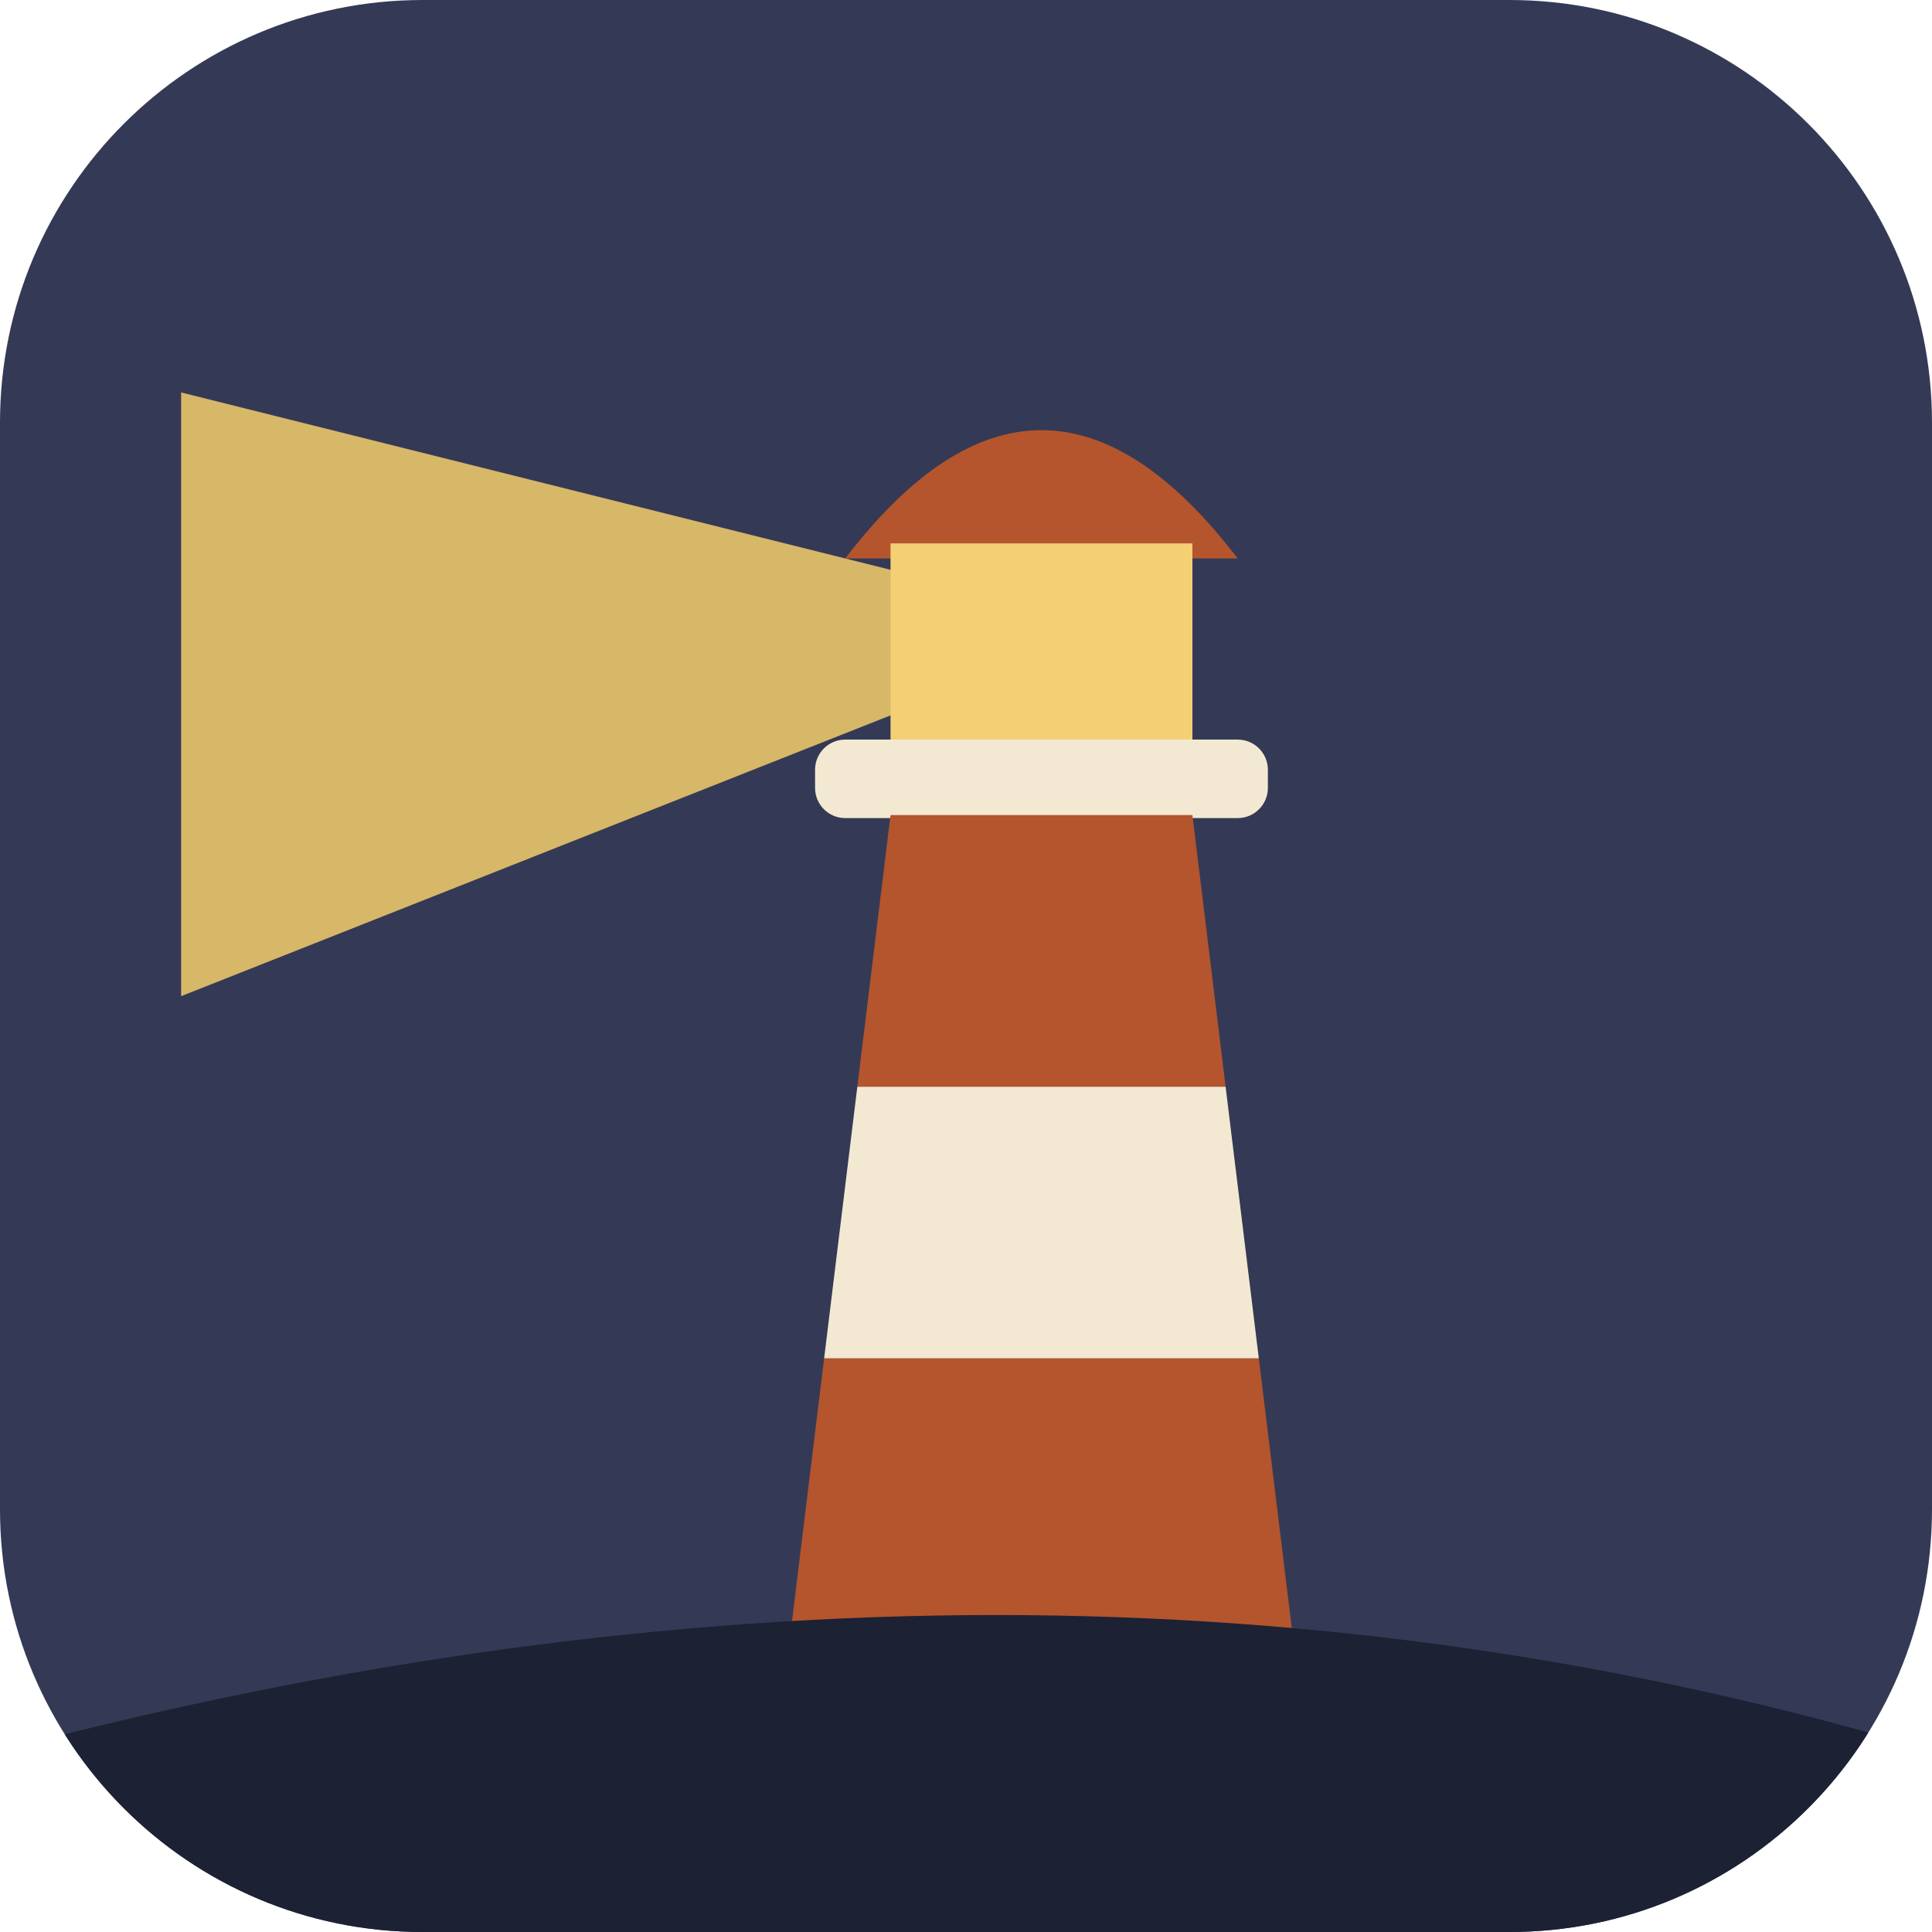
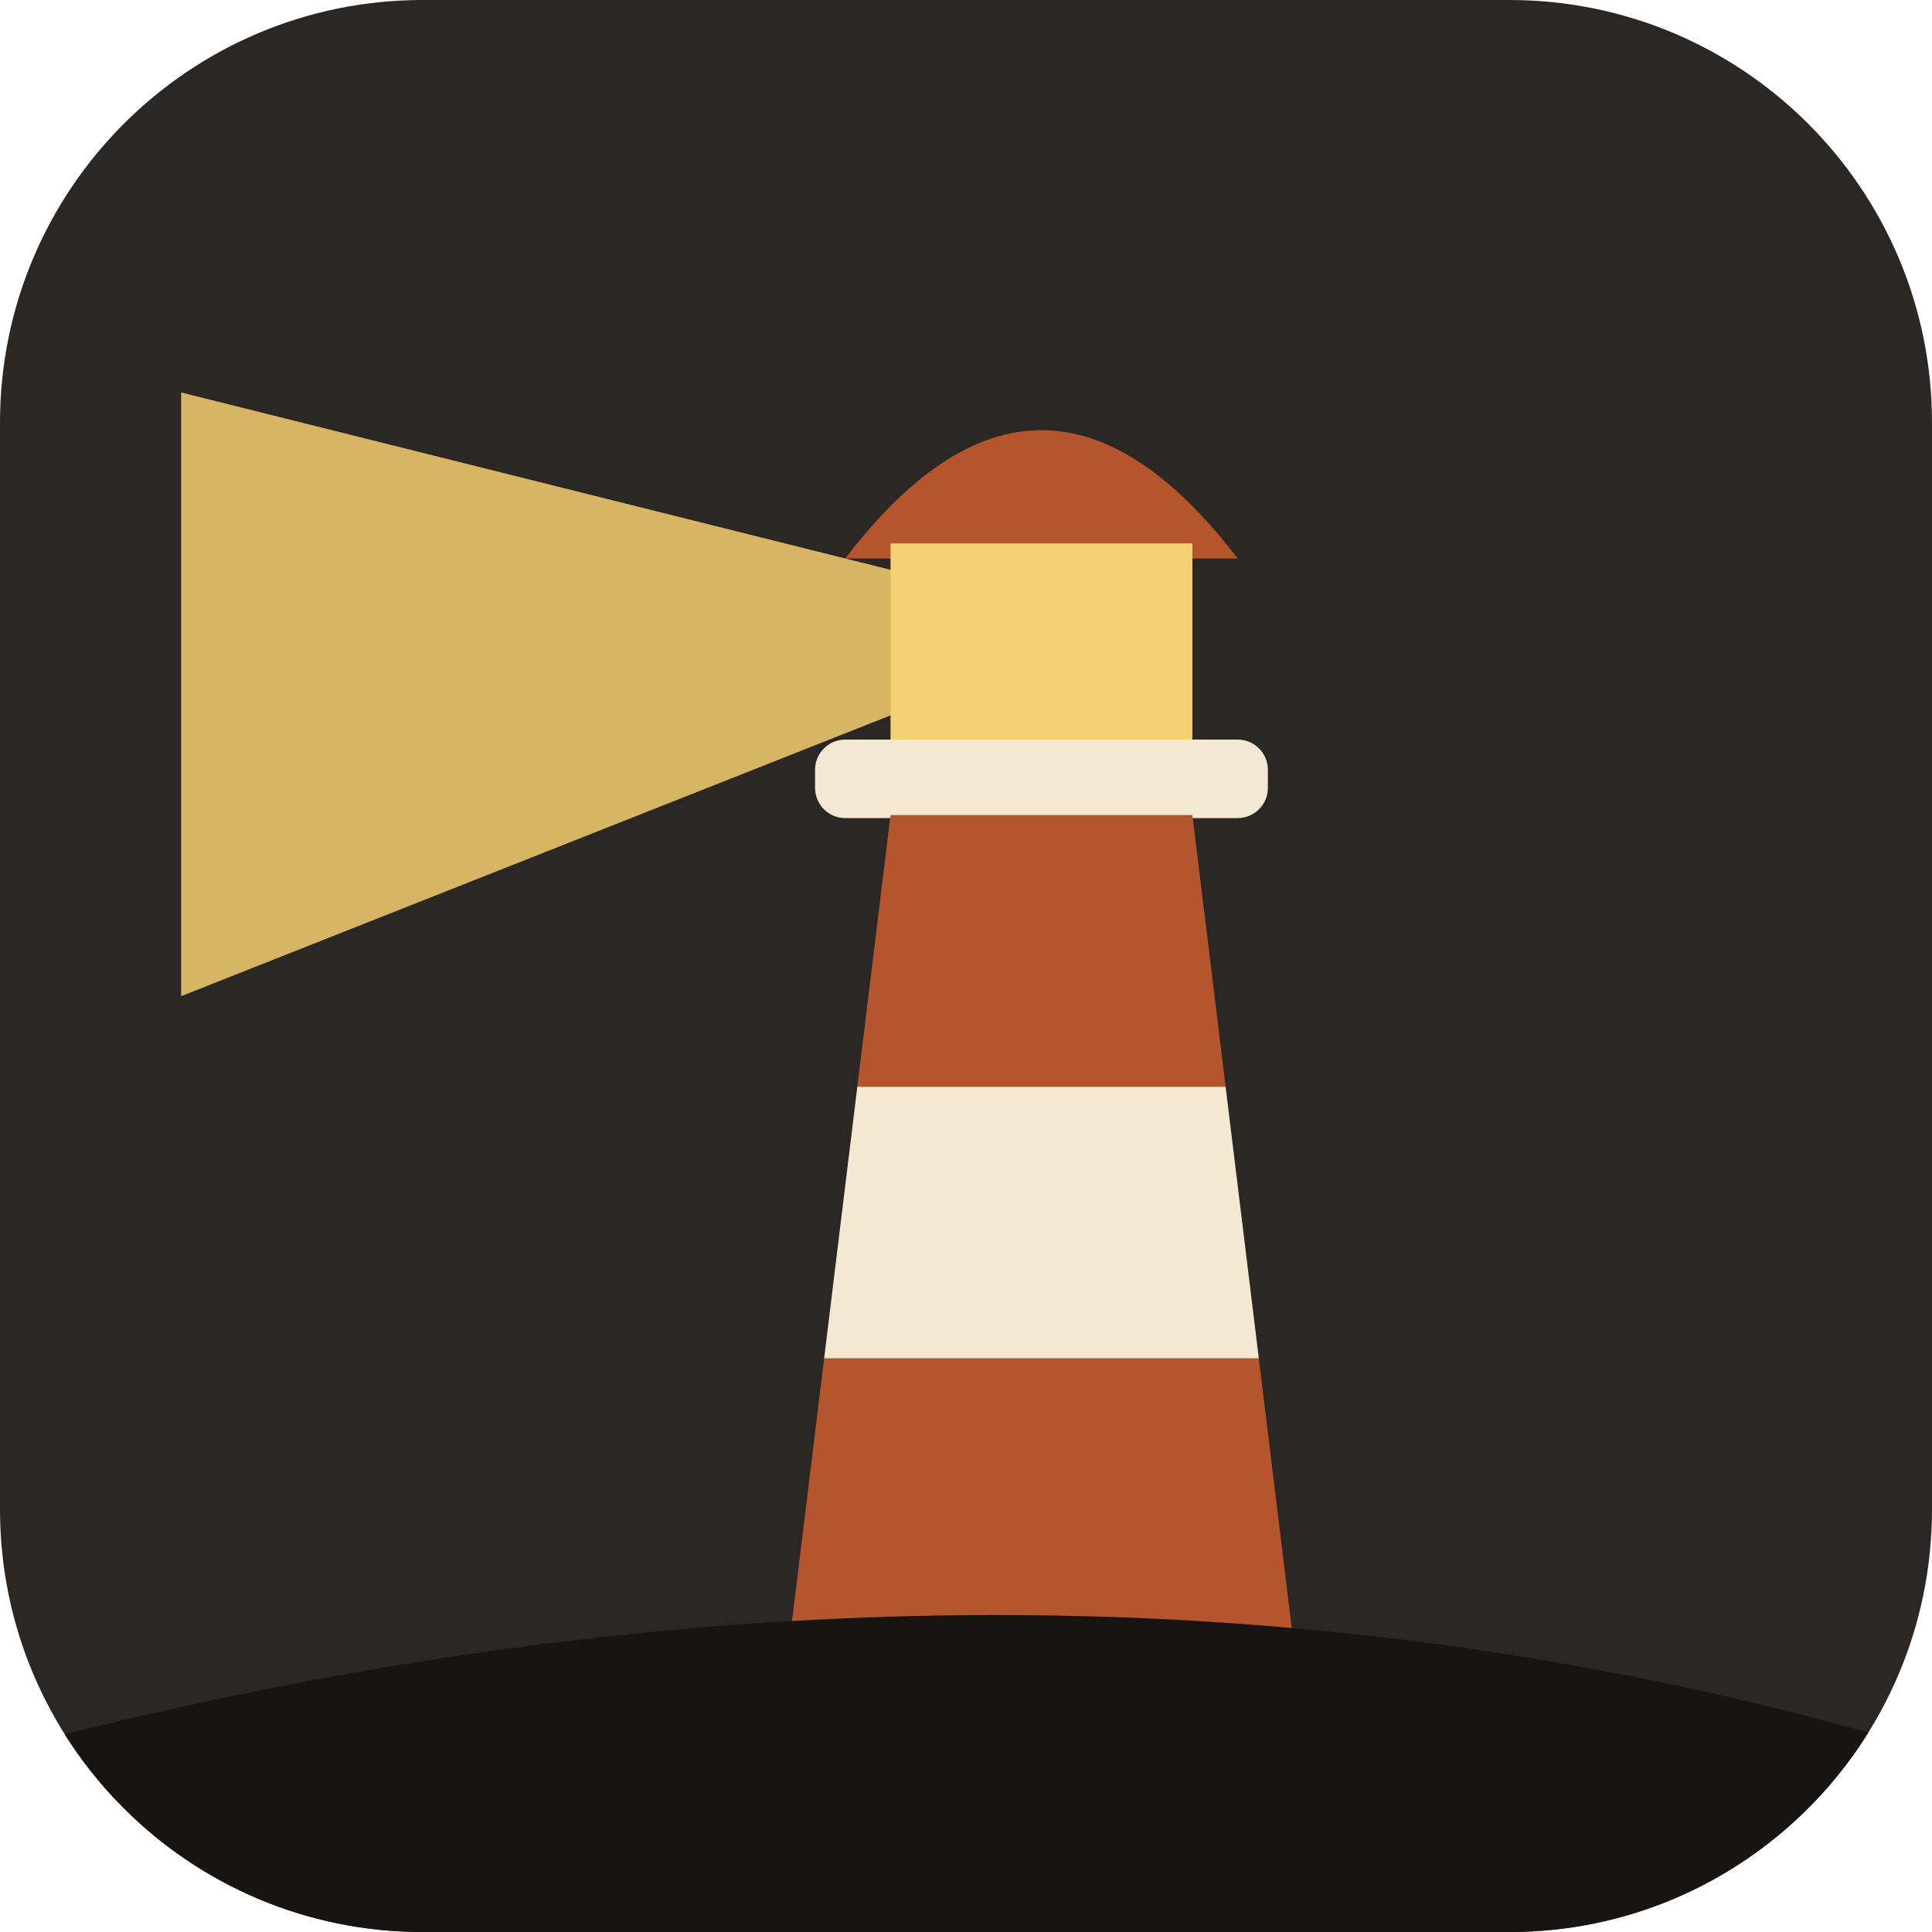
<svg xmlns="http://www.w3.org/2000/svg" viewBox="0 0 64 64" width="64" height="64">
  <defs>
    <clipPath id="c">
      <rect width="64" height="64" rx="14" />
    </clipPath>
  </defs>
  <g clip-path="url(#c)">
-     <rect width="64" height="64" fill="#343A55" />
+     <rect width="64" height="64" fill="#2B2724" />
    <polygon points="30,19 30,23.5 6,33 6,13" fill="#E9C46A" opacity="0.9" />
    <path d="M28 18.5 Q34.5 10 41 18.5 Z" fill="#B4552D" />
    <rect x="29.5" y="18" width="10" height="6.5" fill="#F4CF74" />
    <rect x="27" y="24.5" width="15" height="2.6" rx="1" fill="#F3E9D2" />
    <polygon points="29.5,27 39.5,27 40.6,36 28.4,36" fill="#B4552D" />
    <polygon points="28.4,36 40.6,36 41.7,45 27.3,45" fill="#F3E9D2" />
    <polygon points="27.3,45 41.7,45 42.8,54 26.2,54" fill="#B4552D" />
-     <path d="M0 64 L0 58 Q34 49 64 58 L64 64 Z" fill="#1C2134" />
+     <path d="M0 64 L0 58 Q34 49 64 58 L64 64 Z" fill="#171412" />
  </g>
</svg>
